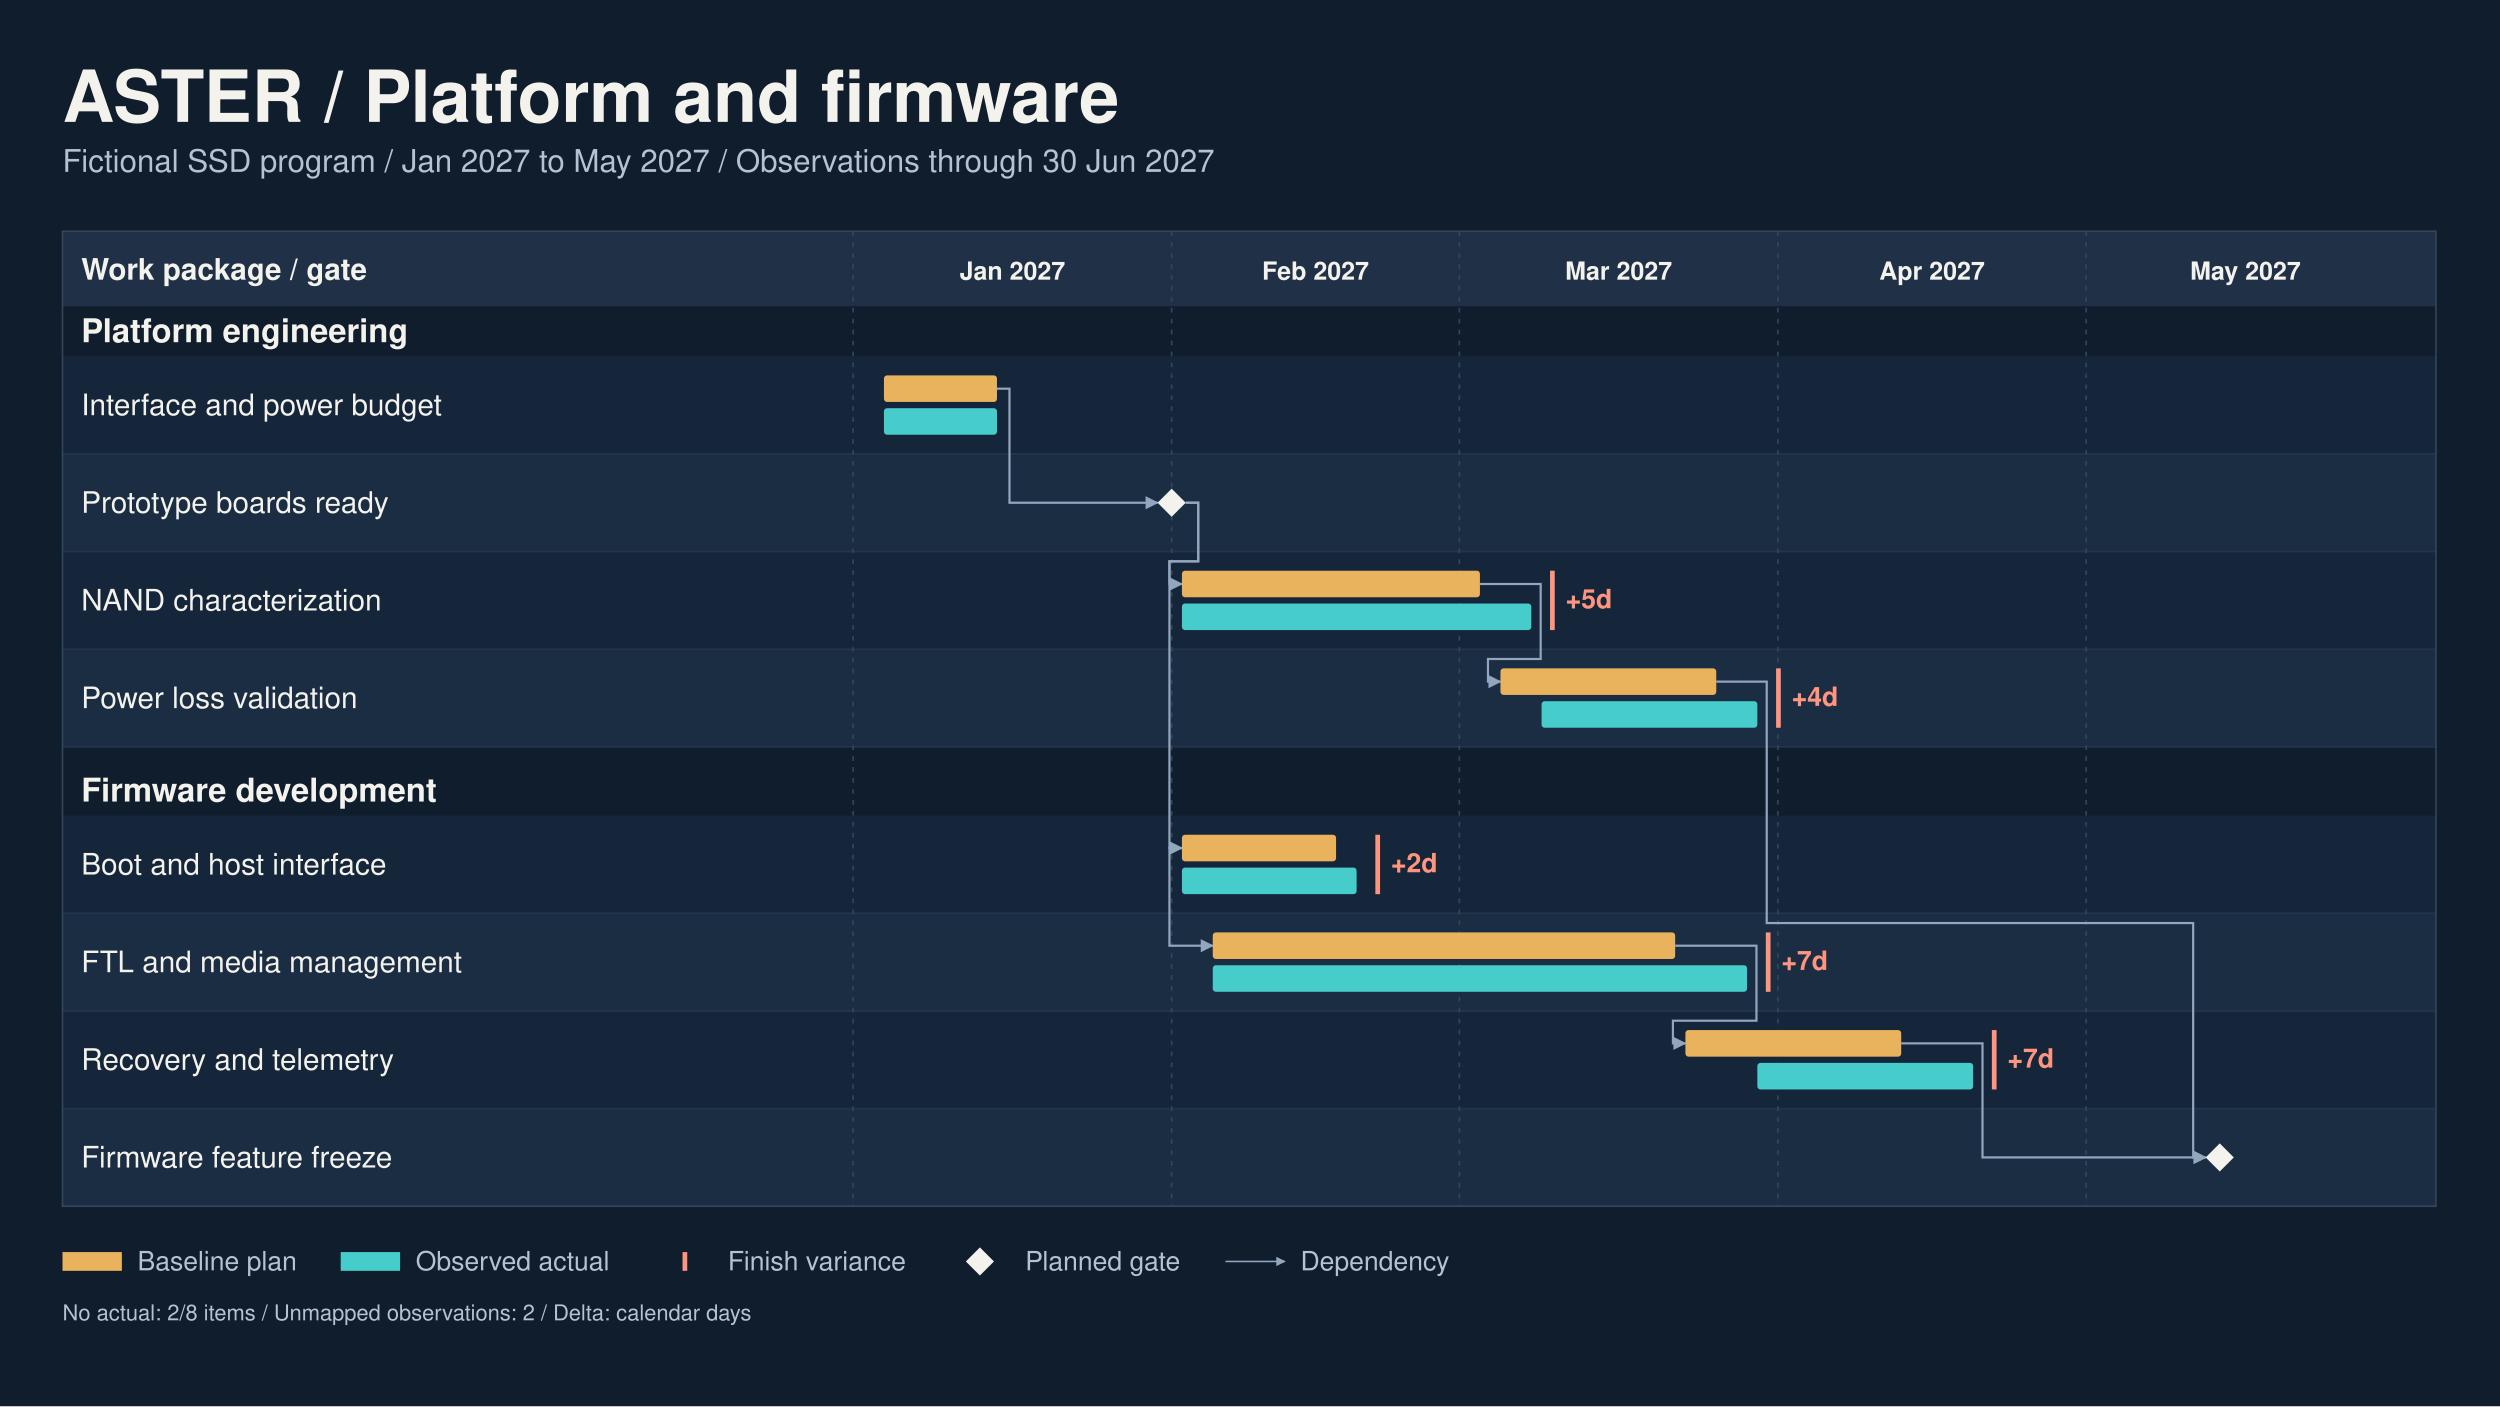
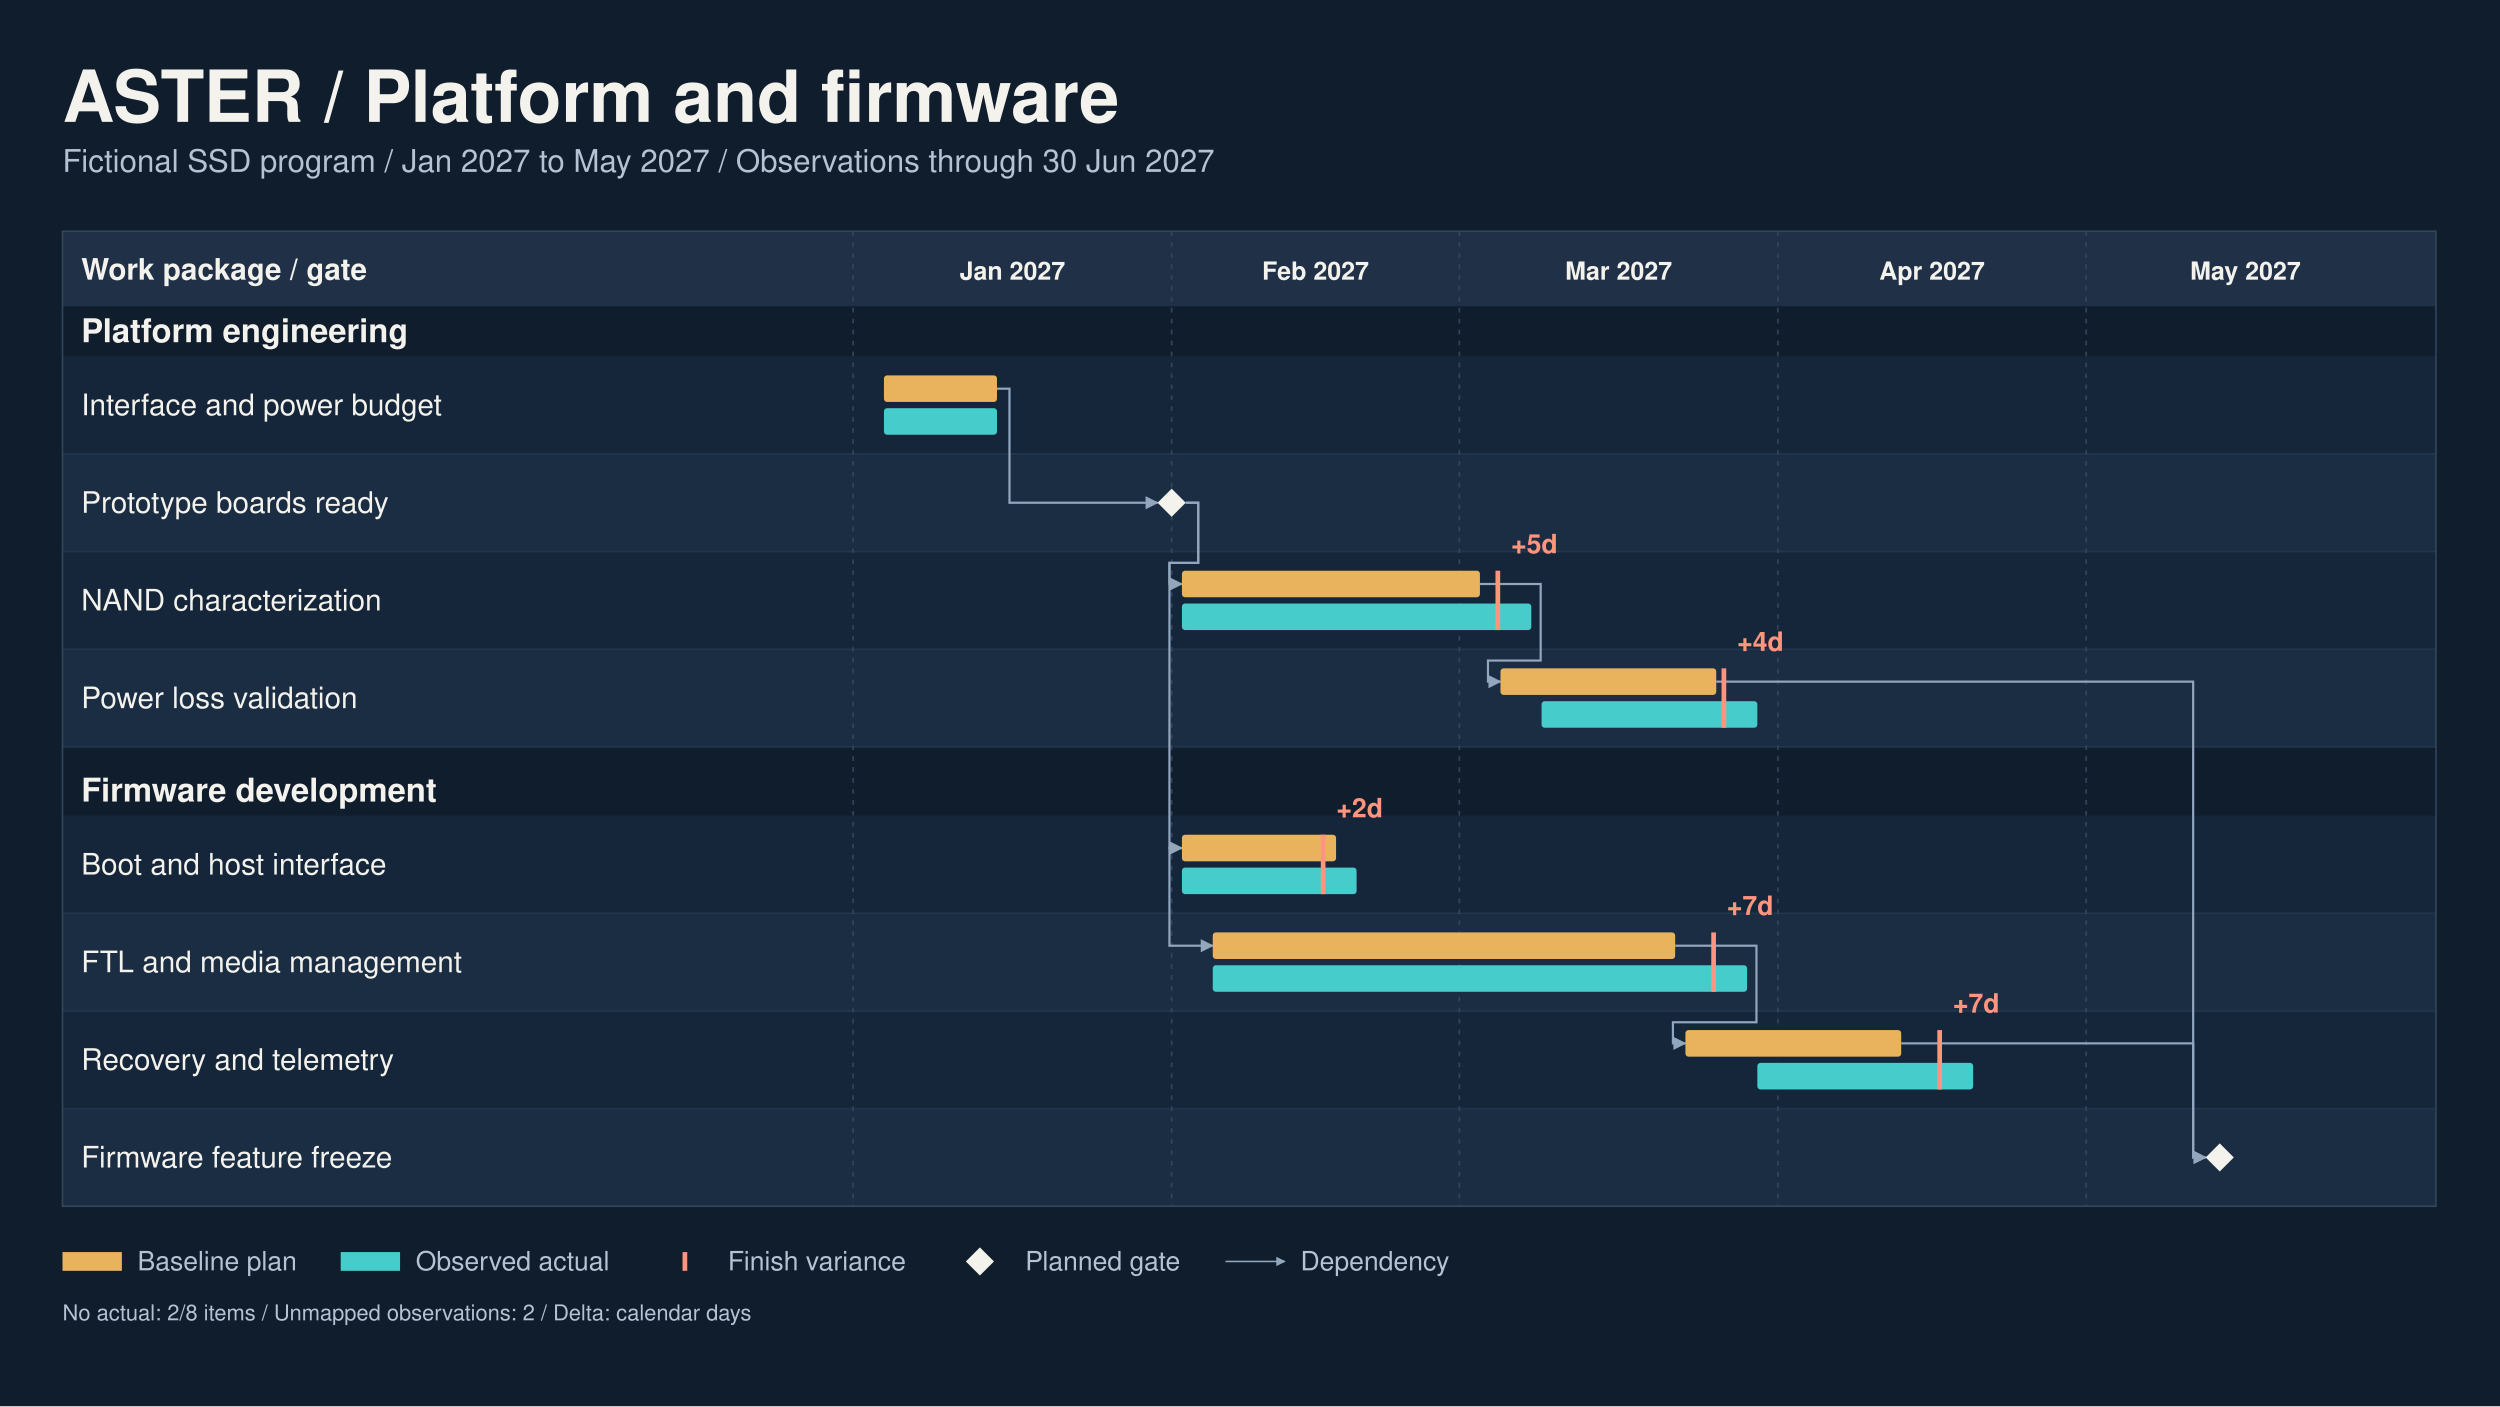
<svg xmlns="http://www.w3.org/2000/svg" width="1600" height="900" viewBox="0 0 1600 900" role="img" aria-labelledby="title desc">
  <defs>
    <marker id="dependency-arrow" markerWidth="6" markerHeight="6" refX="5.5" refY="3.0" orient="auto">
      <path d="M0 0L6 3.0L0 6Z" fill="#92A6BE" />
    </marker>
  </defs>
  <rect width="1600" height="900" fill="#101D2D" />
  <text data-purpose="heading" data-source-ref="project" x="40" y="78" font-family="Nimbus Sans, Arial, sans-serif" font-size="46" font-weight="700" letter-spacing="0" fill="#F3F2EC" text-anchor="start">ASTER / Platform and firmware</text>
  <text data-purpose="subtitle" data-source-ref="view:window" x="40" y="110" font-family="Nimbus Sans, Arial, sans-serif" font-size="20" font-weight="400" letter-spacing="0" fill="#B4C3D4" text-anchor="start">Fictional SSD program / Jan 2027 to May 2027 / Observations through 30 Jun 2027</text>
  <rect data-purpose="table-header" data-source-ref="" x="40" y="148" width="1519" height="48" fill="#203147" />
  <text data-purpose="table-header" data-source-ref="" x="52" y="179" font-family="Nimbus Sans, Arial, sans-serif" font-size="19" font-weight="700" letter-spacing="0" fill="#F3F2EC" text-anchor="start">Work package / gate</text>
  <text data-purpose="group-header" data-source-ref="platform" x="52" y="219" font-family="Nimbus Sans, Arial, sans-serif" font-size="21" font-weight="700" letter-spacing="0" fill="#F3F2EC" text-anchor="start">Platform engineering</text>
  <rect data-purpose="group-surface" data-source-ref="platform" x="40" y="228" width="1519" height="250" fill="#15263A" opacity="1" />
  <path data-purpose="table-row" d="M40 290.5H1559" stroke="#22364D" />
  <rect data-purpose="row-shade" data-source-ref="board" x="40" y="290.5" width="1519" height="62.5" fill="#22364D" opacity="0.45" />
  <path data-purpose="table-row" d="M40 353H1559" stroke="#22364D" />
  <path data-purpose="table-row" d="M40 415.5H1559" stroke="#22364D" />
  <rect data-purpose="row-shade" data-source-ref="power" x="40" y="415.5" width="1519" height="62.5" fill="#22364D" opacity="0.45" />
  <path data-purpose="table-row" d="M40 478H1559" stroke="#22364D" />
  <text data-purpose="group-header" data-source-ref="firmware" x="52" y="513" font-family="Nimbus Sans, Arial, sans-serif" font-size="21" font-weight="700" letter-spacing="0" fill="#F3F2EC" text-anchor="start">Firmware development</text>
  <rect data-purpose="group-surface" data-source-ref="firmware" x="40" y="522" width="1519" height="250" fill="#15263A" opacity="1" />
  <path data-purpose="table-row" d="M40 584.5H1559" stroke="#22364D" />
  <rect data-purpose="row-shade" data-source-ref="ftl" x="40" y="584.5" width="1519" height="62.5" fill="#22364D" opacity="0.45" />
  <path data-purpose="table-row" d="M40 647H1559" stroke="#22364D" />
  <path data-purpose="table-row" d="M40 709.5H1559" stroke="#22364D" />
  <rect data-purpose="row-shade" data-source-ref="fw-freeze" x="40" y="709.5" width="1519" height="62.5" fill="#22364D" opacity="0.45" />
  <path data-purpose="table-row" d="M40 772H1559" stroke="#22364D" />
  <text data-purpose="axis-band" data-source-ref="" x="647.93" y="179" font-family="Nimbus Sans, Arial, sans-serif" font-size="16" font-weight="700" letter-spacing="0" fill="#F3F2EC" text-anchor="middle">Jan 2027</text>
  <text data-purpose="axis-band" data-source-ref="" x="841.93" y="179" font-family="Nimbus Sans, Arial, sans-serif" font-size="16" font-weight="700" letter-spacing="0" fill="#F3F2EC" text-anchor="middle">Feb 2027</text>
  <text data-purpose="axis-band" data-source-ref="" x="1035.92" y="179" font-family="Nimbus Sans, Arial, sans-serif" font-size="16" font-weight="700" letter-spacing="0" fill="#F3F2EC" text-anchor="middle">Mar 2027</text>
  <text data-purpose="axis-band" data-source-ref="" x="1236.5" y="179" font-family="Nimbus Sans, Arial, sans-serif" font-size="16" font-weight="700" letter-spacing="0" fill="#F3F2EC" text-anchor="middle">Apr 2027</text>
  <text data-purpose="axis-band" data-source-ref="" x="1437.07" y="179" font-family="Nimbus Sans, Arial, sans-serif" font-size="16" font-weight="700" letter-spacing="0" fill="#F3F2EC" text-anchor="middle">May 2027</text>
  <path data-purpose="axis-major" data-scale-id="primary" d="M546 148V772" stroke="#34465C" stroke-dasharray="3 4" />
  <path data-purpose="axis-major" data-scale-id="primary" d="M749.86 148V772" stroke="#34465C" stroke-dasharray="3 4" />
  <path data-purpose="axis-major" data-scale-id="primary" d="M933.99 148V772" stroke="#34465C" stroke-dasharray="3 4" />
  <path data-purpose="axis-major" data-scale-id="primary" d="M1137.85 148V772" stroke="#34465C" stroke-dasharray="3 4" />
  <path data-purpose="axis-major" data-scale-id="primary" d="M1335.14 148V772" stroke="#34465C" stroke-dasharray="3 4" />
  <rect data-purpose="table-frame" x="40" y="148" width="1519" height="624" fill="none" stroke="#34465C" />
  <path data-purpose="routed-connector" data-source-ref="req-board" data-from-endpoint="end" data-to-endpoint="at" d="M638.07 248.75L646.07 248.75L646.07 321.75L732.86 321.75L740.86 321.75" fill="none" stroke="#92A6BE" stroke-width="1.4" marker-end="url(#dependency-arrow)" />
-   <path data-purpose="routed-connector" data-source-ref="board-nand" data-from-endpoint="at" data-to-endpoint="start" d="M758.86 321.75L766.86 321.75L766.86 359.25L748.44 359.25L748.44 373.75L756.44 373.75" fill="none" stroke="#92A6BE" stroke-width="1.4" marker-end="url(#dependency-arrow)" />
-   <path data-purpose="routed-connector" data-source-ref="nand-power" data-from-endpoint="end" data-to-endpoint="start" d="M947.15 373.75L955.15 373.75L986.03 373.75L986.03 421.75L952.3 421.75L952.3 436.25L960.3 436.25" fill="none" stroke="#92A6BE" stroke-width="1.4" marker-end="url(#dependency-arrow)" />
-   <path data-purpose="routed-connector" data-source-ref="board-boot" data-from-endpoint="at" data-to-endpoint="start" d="M758.86 321.75L766.86 321.75L766.86 359.25L748.44 359.25L748.44 542.75L756.44 542.75" fill="none" stroke="#92A6BE" stroke-width="1.4" marker-end="url(#dependency-arrow)" />
+   <path data-purpose="routed-connector" data-source-ref="board-nand" data-from-endpoint="at" data-to-endpoint="start" d="M758.86 321.75L766.86 321.75L766.86 360.25L748.44 360.25L748.44 373.75L756.44 373.75" fill="none" stroke="#92A6BE" stroke-width="1.4" marker-end="url(#dependency-arrow)" />
+   <path data-purpose="routed-connector" data-source-ref="nand-power" data-from-endpoint="end" data-to-endpoint="start" d="M947.15 373.75L955.15 373.75L986.03 373.75L986.03 422.75L952.3 422.75L952.3 436.25L960.3 436.25" fill="none" stroke="#92A6BE" stroke-width="1.4" marker-end="url(#dependency-arrow)" />
+   <path data-purpose="routed-connector" data-source-ref="board-boot" data-from-endpoint="at" data-to-endpoint="start" d="M758.86 321.75L766.86 321.75L766.86 360.25L748.44 360.25L748.44 542.75L756.44 542.75" fill="none" stroke="#92A6BE" stroke-width="1.4" marker-end="url(#dependency-arrow)" />
  <path data-purpose="routed-connector" data-source-ref="boot-ftl" data-from-endpoint="start" data-to-endpoint="start" d="M756.44 542.75L748.44 542.75L748.44 605.25L768.17 605.25L776.17 605.25" fill="none" stroke="#92A6BE" stroke-width="1.4" marker-end="url(#dependency-arrow)" />
-   <path data-purpose="routed-connector" data-source-ref="ftl-recovery" data-from-endpoint="end" data-to-endpoint="start" d="M1072.09 605.25L1080.09 605.25L1124.13 605.25L1124.13 653.25L1070.67 653.25L1070.67 667.75L1078.67 667.75" fill="none" stroke="#92A6BE" stroke-width="1.4" marker-end="url(#dependency-arrow)" />
-   <path data-purpose="routed-connector" data-source-ref="recovery-freeze" data-from-endpoint="end" data-to-endpoint="at" d="M1216.77 667.75L1224.77 667.75L1268.8 667.75L1268.8 740.75L1403.63 740.75L1411.63 740.75" fill="none" stroke="#92A6BE" stroke-width="1.4" marker-end="url(#dependency-arrow)" />
-   <path data-purpose="routed-connector" data-source-ref="power-freeze" data-from-endpoint="end" data-to-endpoint="at" d="M1098.4 436.25L1106.4 436.25L1130.7 436.25L1130.7 590.75L1403.63 590.75L1403.63 740.75L1411.63 740.75" fill="none" stroke="#92A6BE" stroke-width="1.4" marker-end="url(#dependency-arrow)" />
+   <path data-purpose="routed-connector" data-source-ref="ftl-recovery" data-from-endpoint="end" data-to-endpoint="start" d="M1072.09 605.25L1080.09 605.25L1124.13 605.25L1124.13 654.25L1070.67 654.25L1070.67 667.75L1078.67 667.75" fill="none" stroke="#92A6BE" stroke-width="1.4" marker-end="url(#dependency-arrow)" />
+   <path data-purpose="routed-connector" data-source-ref="recovery-freeze" data-from-endpoint="end" data-to-endpoint="at" d="M1216.77 667.75L1224.77 667.75L1403.63 667.75L1403.63 740.75L1411.63 740.75" fill="none" stroke="#92A6BE" stroke-width="1.4" marker-end="url(#dependency-arrow)" />
+   <path data-purpose="routed-connector" data-source-ref="power-freeze" data-from-endpoint="end" data-to-endpoint="at" d="M1098.4 436.25L1106.4 436.25L1403.63 436.25L1403.63 740.75L1411.63 740.75" fill="none" stroke="#92A6BE" stroke-width="1.4" marker-end="url(#dependency-arrow)" />
  <text data-box-x="52" data-box-width="462" data-purpose="table-cell" data-source-ref="requirements" x="52" y="265.71" font-family="Nimbus Sans, Arial, sans-serif" font-size="19" font-weight="400" letter-spacing="0" fill="#F3F2EC" text-anchor="start">Interface and power budget</text>
  <rect data-purpose="planned" data-source-ref="requirements" x="565.73" y="240.25" width="72.34" height="17" fill="#E9B35E" rx="2" />
  <rect data-purpose="actual" data-source-ref="requirements" x="565.73" y="261.25" width="72.34" height="17" fill="#45CCCB" rx="2" />
  <text data-box-x="52" data-box-width="462" data-purpose="table-cell" data-source-ref="board" x="52" y="328.21" font-family="Nimbus Sans, Arial, sans-serif" font-size="19" font-weight="400" letter-spacing="0" fill="#F3F2EC" text-anchor="start">Prototype boards ready</text>
  <path data-purpose="planned" data-source-ref="board" d="M749.86 312.75l9 9l-9 9l-9 -9Z" fill="#F3F2EC" />
  <text data-box-x="52" data-box-width="462" data-purpose="table-cell" data-source-ref="nand" x="52" y="390.71" font-family="Nimbus Sans, Arial, sans-serif" font-size="19" font-weight="400" letter-spacing="0" fill="#F3F2EC" text-anchor="start">NAND characterization</text>
  <rect data-purpose="planned" data-source-ref="nand" x="756.44" y="365.25" width="190.71" height="17" fill="#E9B35E" rx="2" />
  <rect data-purpose="actual" data-source-ref="nand" x="756.44" y="386.25" width="223.59" height="17" fill="#45CCCB" rx="2" />
-   <rect data-purpose="variance-marker" data-source-ref="nand" x="992.03" y="365.25" width="3" height="38" fill="#FF947F" />
-   <text data-purpose="variance" data-source-ref="nand" x="1002.03" y="389.25" font-family="Nimbus Sans, Arial, sans-serif" font-size="17" font-weight="700" letter-spacing="0" fill="#FF947F" text-anchor="start">+5d</text>
+   <rect data-purpose="variance-marker" data-source-ref="nand" x="957.11" y="365.25" width="3" height="38" fill="#FF947F" />
+   <text data-purpose="variance" data-source-ref="nand" x="967.11" y="354.05" font-family="Nimbus Sans, Arial, sans-serif" font-size="17" font-weight="700" letter-spacing="0" fill="#FF947F" text-anchor="start">+5d</text>
  <text data-box-x="52" data-box-width="462" data-purpose="table-cell" data-source-ref="power" x="52" y="453.21" font-family="Nimbus Sans, Arial, sans-serif" font-size="19" font-weight="400" letter-spacing="0" fill="#F3F2EC" text-anchor="start">Power loss validation</text>
  <rect data-purpose="planned" data-source-ref="power" x="960.3" y="427.75" width="138.1" height="17" fill="#E9B35E" rx="2" />
  <rect data-purpose="actual" data-source-ref="power" x="986.6" y="448.75" width="138.1" height="17" fill="#45CCCB" rx="2" />
-   <rect data-purpose="variance-marker" data-source-ref="power" x="1136.7" y="427.75" width="3" height="38" fill="#FF947F" />
-   <text data-purpose="variance" data-source-ref="power" x="1146.7" y="451.75" font-family="Nimbus Sans, Arial, sans-serif" font-size="17" font-weight="700" letter-spacing="0" fill="#FF947F" text-anchor="start">+4d</text>
+   <rect data-purpose="variance-marker" data-source-ref="power" x="1101.79" y="427.75" width="3" height="38" fill="#FF947F" />
+   <text data-purpose="variance" data-source-ref="power" x="1111.79" y="416.55" font-family="Nimbus Sans, Arial, sans-serif" font-size="17" font-weight="700" letter-spacing="0" fill="#FF947F" text-anchor="start">+4d</text>
  <text data-box-x="52" data-box-width="462" data-purpose="table-cell" data-source-ref="boot" x="52" y="559.71" font-family="Nimbus Sans, Arial, sans-serif" font-size="19" font-weight="400" letter-spacing="0" fill="#F3F2EC" text-anchor="start">Boot and host interface</text>
  <rect data-purpose="planned" data-source-ref="boot" x="756.44" y="534.25" width="98.64" height="17" fill="#E9B35E" rx="2" />
  <rect data-purpose="actual" data-source-ref="boot" x="756.44" y="555.25" width="111.79" height="17" fill="#45CCCB" rx="2" />
-   <rect data-purpose="variance-marker" data-source-ref="boot" x="880.23" y="534.25" width="3" height="38" fill="#FF947F" />
-   <text data-purpose="variance" data-source-ref="boot" x="890.23" y="558.25" font-family="Nimbus Sans, Arial, sans-serif" font-size="17" font-weight="700" letter-spacing="0" fill="#FF947F" text-anchor="start">+2d</text>
+   <rect data-purpose="variance-marker" data-source-ref="boot" x="845.32" y="534.25" width="3" height="38" fill="#FF947F" />
+   <text data-purpose="variance" data-source-ref="boot" x="855.32" y="523.05" font-family="Nimbus Sans, Arial, sans-serif" font-size="17" font-weight="700" letter-spacing="0" fill="#FF947F" text-anchor="start">+2d</text>
  <text data-box-x="52" data-box-width="462" data-purpose="table-cell" data-source-ref="ftl" x="52" y="622.21" font-family="Nimbus Sans, Arial, sans-serif" font-size="19" font-weight="400" letter-spacing="0" fill="#F3F2EC" text-anchor="start">FTL and media management</text>
  <rect data-purpose="planned" data-source-ref="ftl" x="776.17" y="596.75" width="295.93" height="17" fill="#E9B35E" rx="2" />
  <rect data-purpose="actual" data-source-ref="ftl" x="776.17" y="617.75" width="341.96" height="17" fill="#45CCCB" rx="2" />
-   <rect data-purpose="variance-marker" data-source-ref="ftl" x="1130.13" y="596.75" width="3" height="38" fill="#FF947F" />
-   <text data-purpose="variance" data-source-ref="ftl" x="1140.13" y="620.75" font-family="Nimbus Sans, Arial, sans-serif" font-size="17" font-weight="700" letter-spacing="0" fill="#FF947F" text-anchor="start">+7d</text>
+   <rect data-purpose="variance-marker" data-source-ref="ftl" x="1095.21" y="596.75" width="3" height="38" fill="#FF947F" />
+   <text data-purpose="variance" data-source-ref="ftl" x="1105.21" y="585.55" font-family="Nimbus Sans, Arial, sans-serif" font-size="17" font-weight="700" letter-spacing="0" fill="#FF947F" text-anchor="start">+7d</text>
  <text data-box-x="52" data-box-width="462" data-purpose="table-cell" data-source-ref="recovery" x="52" y="684.71" font-family="Nimbus Sans, Arial, sans-serif" font-size="19" font-weight="400" letter-spacing="0" fill="#F3F2EC" text-anchor="start">Recovery and telemetry</text>
  <rect data-purpose="planned" data-source-ref="recovery" x="1078.67" y="659.25" width="138.1" height="17" fill="#E9B35E" rx="2" />
  <rect data-purpose="actual" data-source-ref="recovery" x="1124.7" y="680.25" width="138.1" height="17" fill="#45CCCB" rx="2" />
-   <rect data-purpose="variance-marker" data-source-ref="recovery" x="1274.8" y="659.25" width="3" height="38" fill="#FF947F" />
-   <text data-purpose="variance" data-source-ref="recovery" x="1284.8" y="683.25" font-family="Nimbus Sans, Arial, sans-serif" font-size="17" font-weight="700" letter-spacing="0" fill="#FF947F" text-anchor="start">+7d</text>
+   <rect data-purpose="variance-marker" data-source-ref="recovery" x="1239.89" y="659.25" width="3" height="38" fill="#FF947F" />
+   <text data-purpose="variance" data-source-ref="recovery" x="1249.89" y="648.05" font-family="Nimbus Sans, Arial, sans-serif" font-size="17" font-weight="700" letter-spacing="0" fill="#FF947F" text-anchor="start">+7d</text>
  <text data-box-x="52" data-box-width="462" data-purpose="table-cell" data-source-ref="fw-freeze" x="52" y="747.21" font-family="Nimbus Sans, Arial, sans-serif" font-size="19" font-weight="400" letter-spacing="0" fill="#F3F2EC" text-anchor="start">Firmware feature freeze</text>
  <path data-purpose="planned" data-source-ref="fw-freeze" d="M1420.63 731.75l9 9l-9 9l-9 -9Z" fill="#F3F2EC" />
  <rect data-purpose="legend-swatch" data-source-ref="" x="40" y="801.33" width="38" height="12" fill="#E9B35E" />
  <text data-purpose="legend-label" data-source-ref="" x="88" y="813" font-family="Nimbus Sans, Arial, sans-serif" font-size="17" font-weight="400" letter-spacing="0" fill="#B4C3D4" text-anchor="start">Baseline plan</text>
  <rect data-purpose="legend-swatch" data-source-ref="" x="218.05" y="801.33" width="38" height="12" fill="#45CCCB" />
  <text data-purpose="legend-label" data-source-ref="" x="266.05" y="813" font-family="Nimbus Sans, Arial, sans-serif" font-size="17" font-weight="400" letter-spacing="0" fill="#B4C3D4" text-anchor="start">Observed actual</text>
  <rect data-purpose="legend-swatch" data-source-ref="" x="436.83" y="801.33" width="3" height="12" fill="#FF947F" />
  <text data-purpose="legend-label" data-source-ref="" x="465.83" y="813" font-family="Nimbus Sans, Arial, sans-serif" font-size="17" font-weight="400" letter-spacing="0" fill="#B4C3D4" text-anchor="start">Finish variance</text>
  <path d="M627.14 798.33l9.0 9.0l-9.0 9.0l-9.0 -9.0Z" fill="#F3F2EC" />
  <text data-purpose="legend-label" data-source-ref="" x="656.14" y="813" font-family="Nimbus Sans, Arial, sans-serif" font-size="17" font-weight="400" letter-spacing="0" fill="#B4C3D4" text-anchor="start">Planned gate</text>
  <path d="M784.32 807.33h38" stroke="#92A6BE" marker-end="url(#dependency-arrow)" />
  <text data-purpose="legend-label" data-source-ref="" x="832.32" y="813" font-family="Nimbus Sans, Arial, sans-serif" font-size="17" font-weight="400" letter-spacing="0" fill="#B4C3D4" text-anchor="start">Dependency</text>
  <text data-purpose="data-coverage" data-source-ref="" x="40" y="845" font-family="Nimbus Sans, Arial, sans-serif" font-size="14" font-weight="400" letter-spacing="0" fill="#B4C3D4" text-anchor="start">No actual: 2/8 items / Unmapped observations: 2 / Delta: calendar days</text>
</svg>
